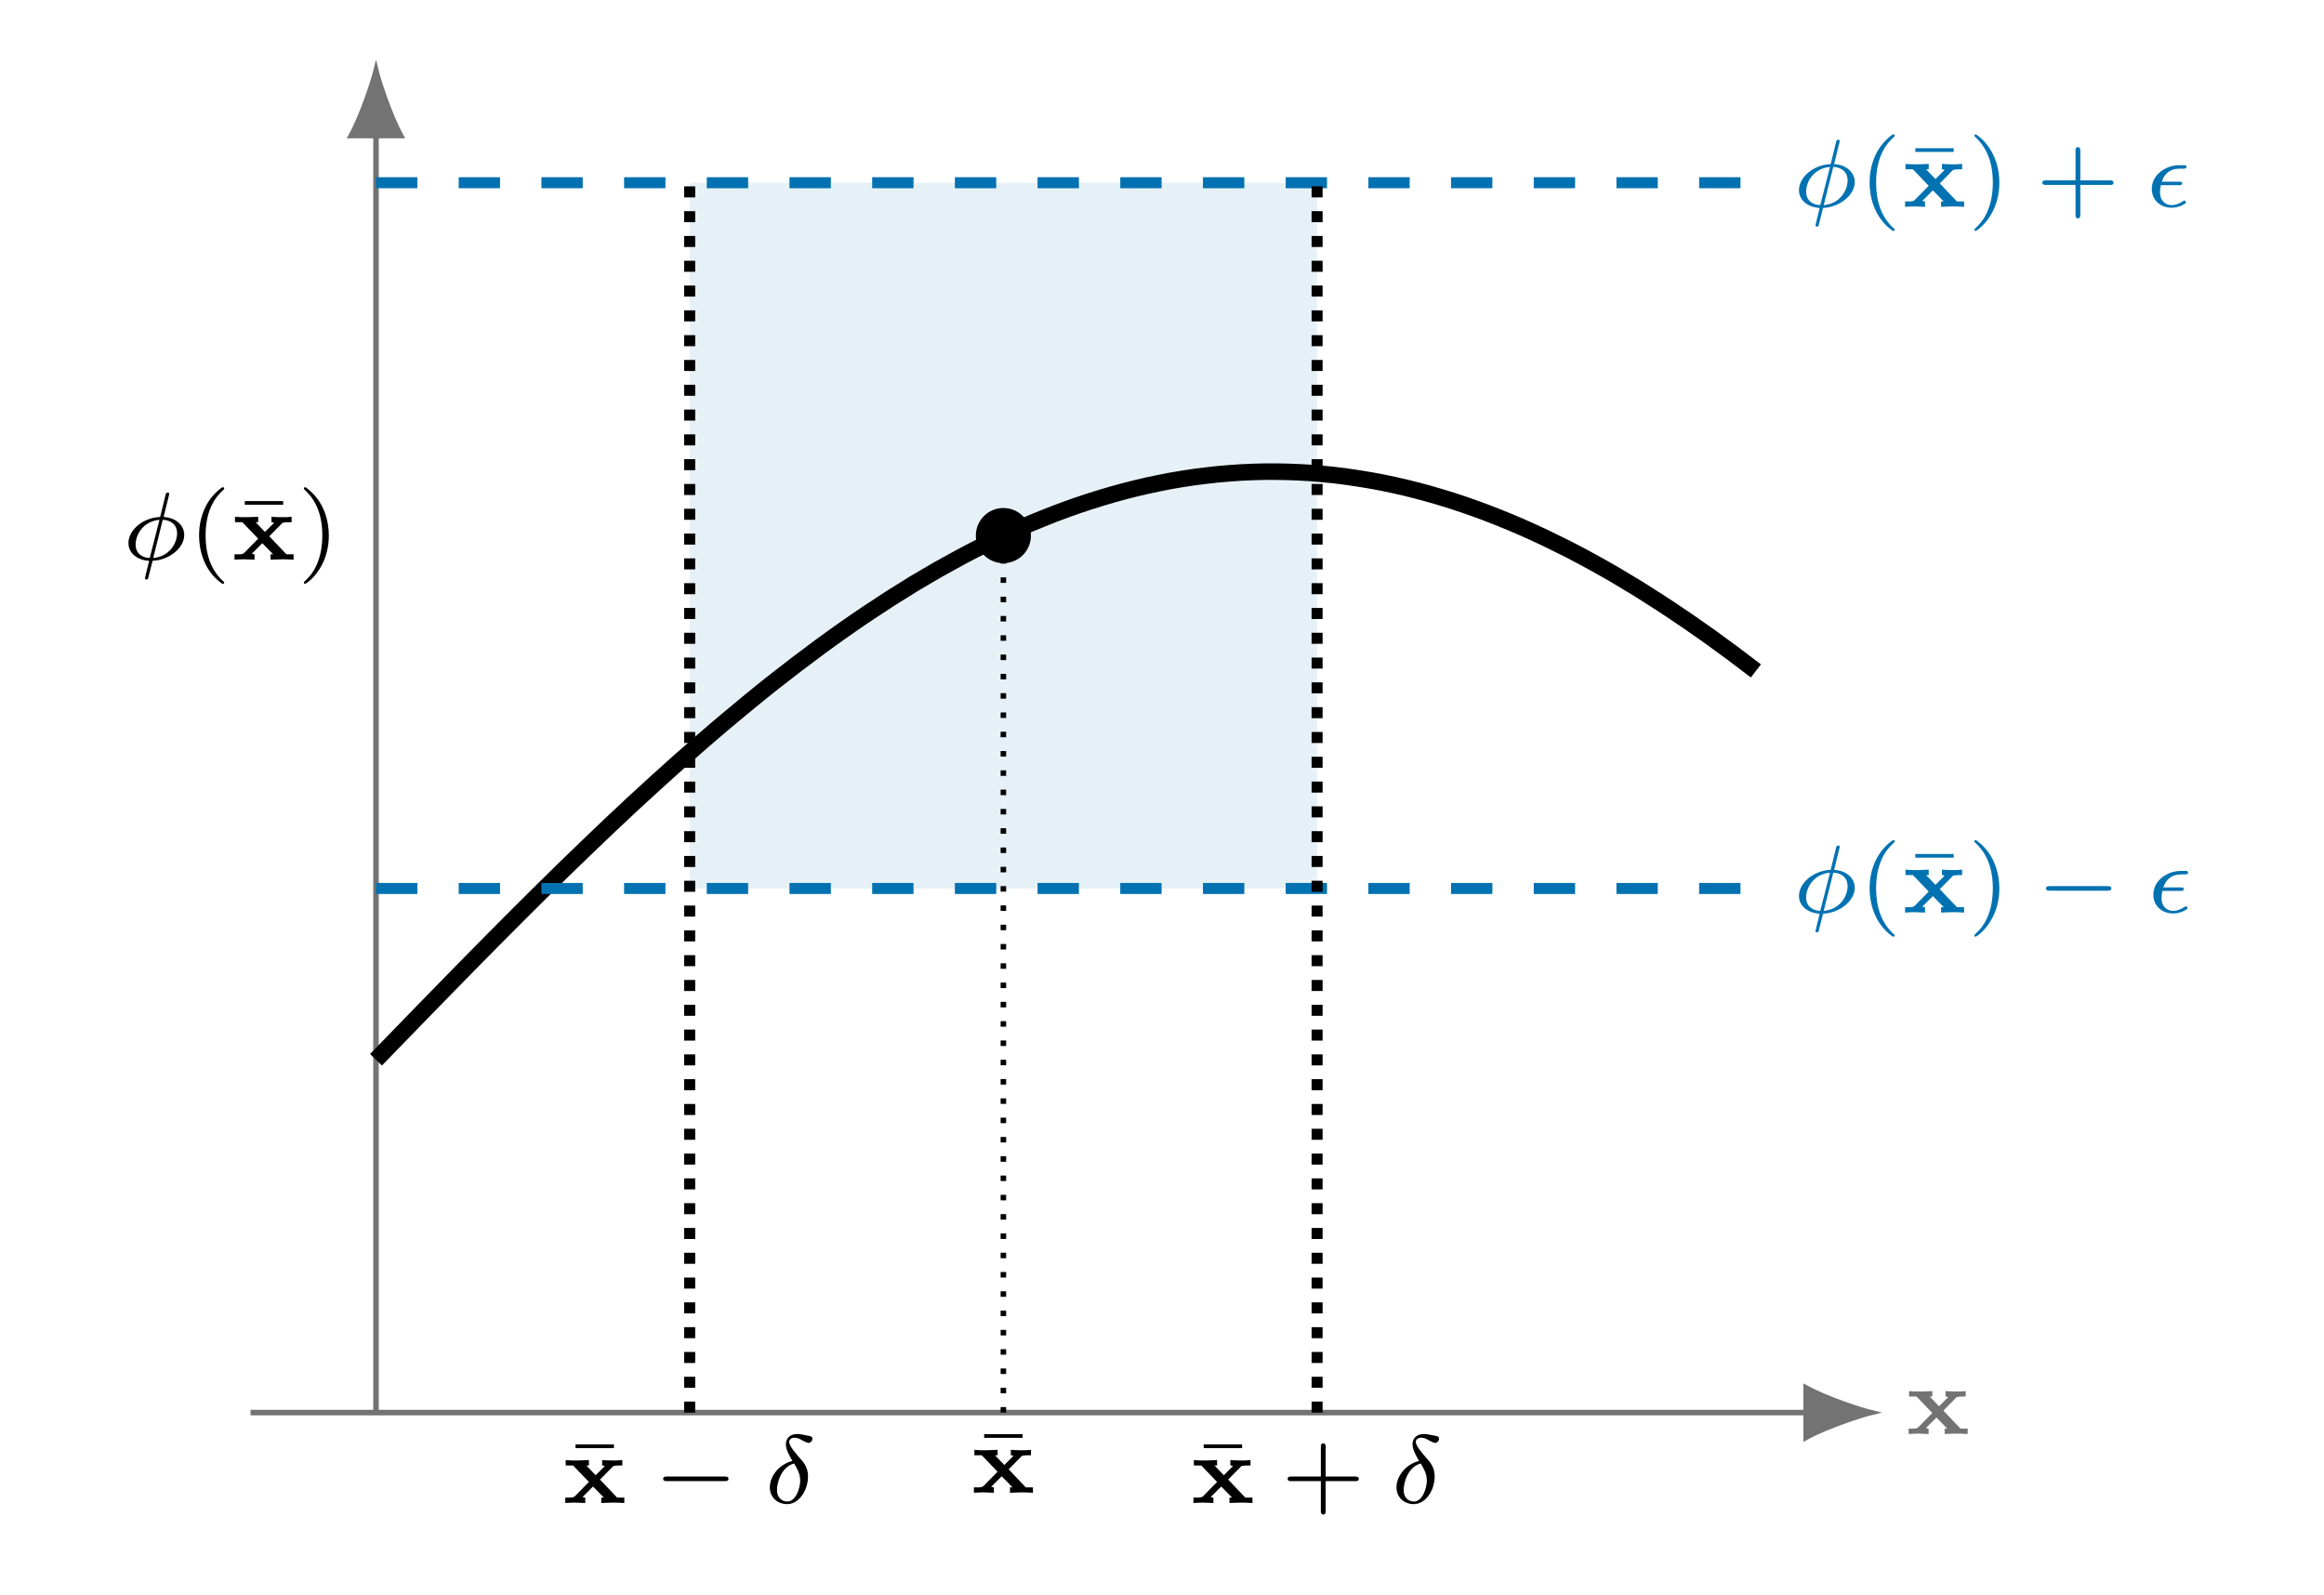
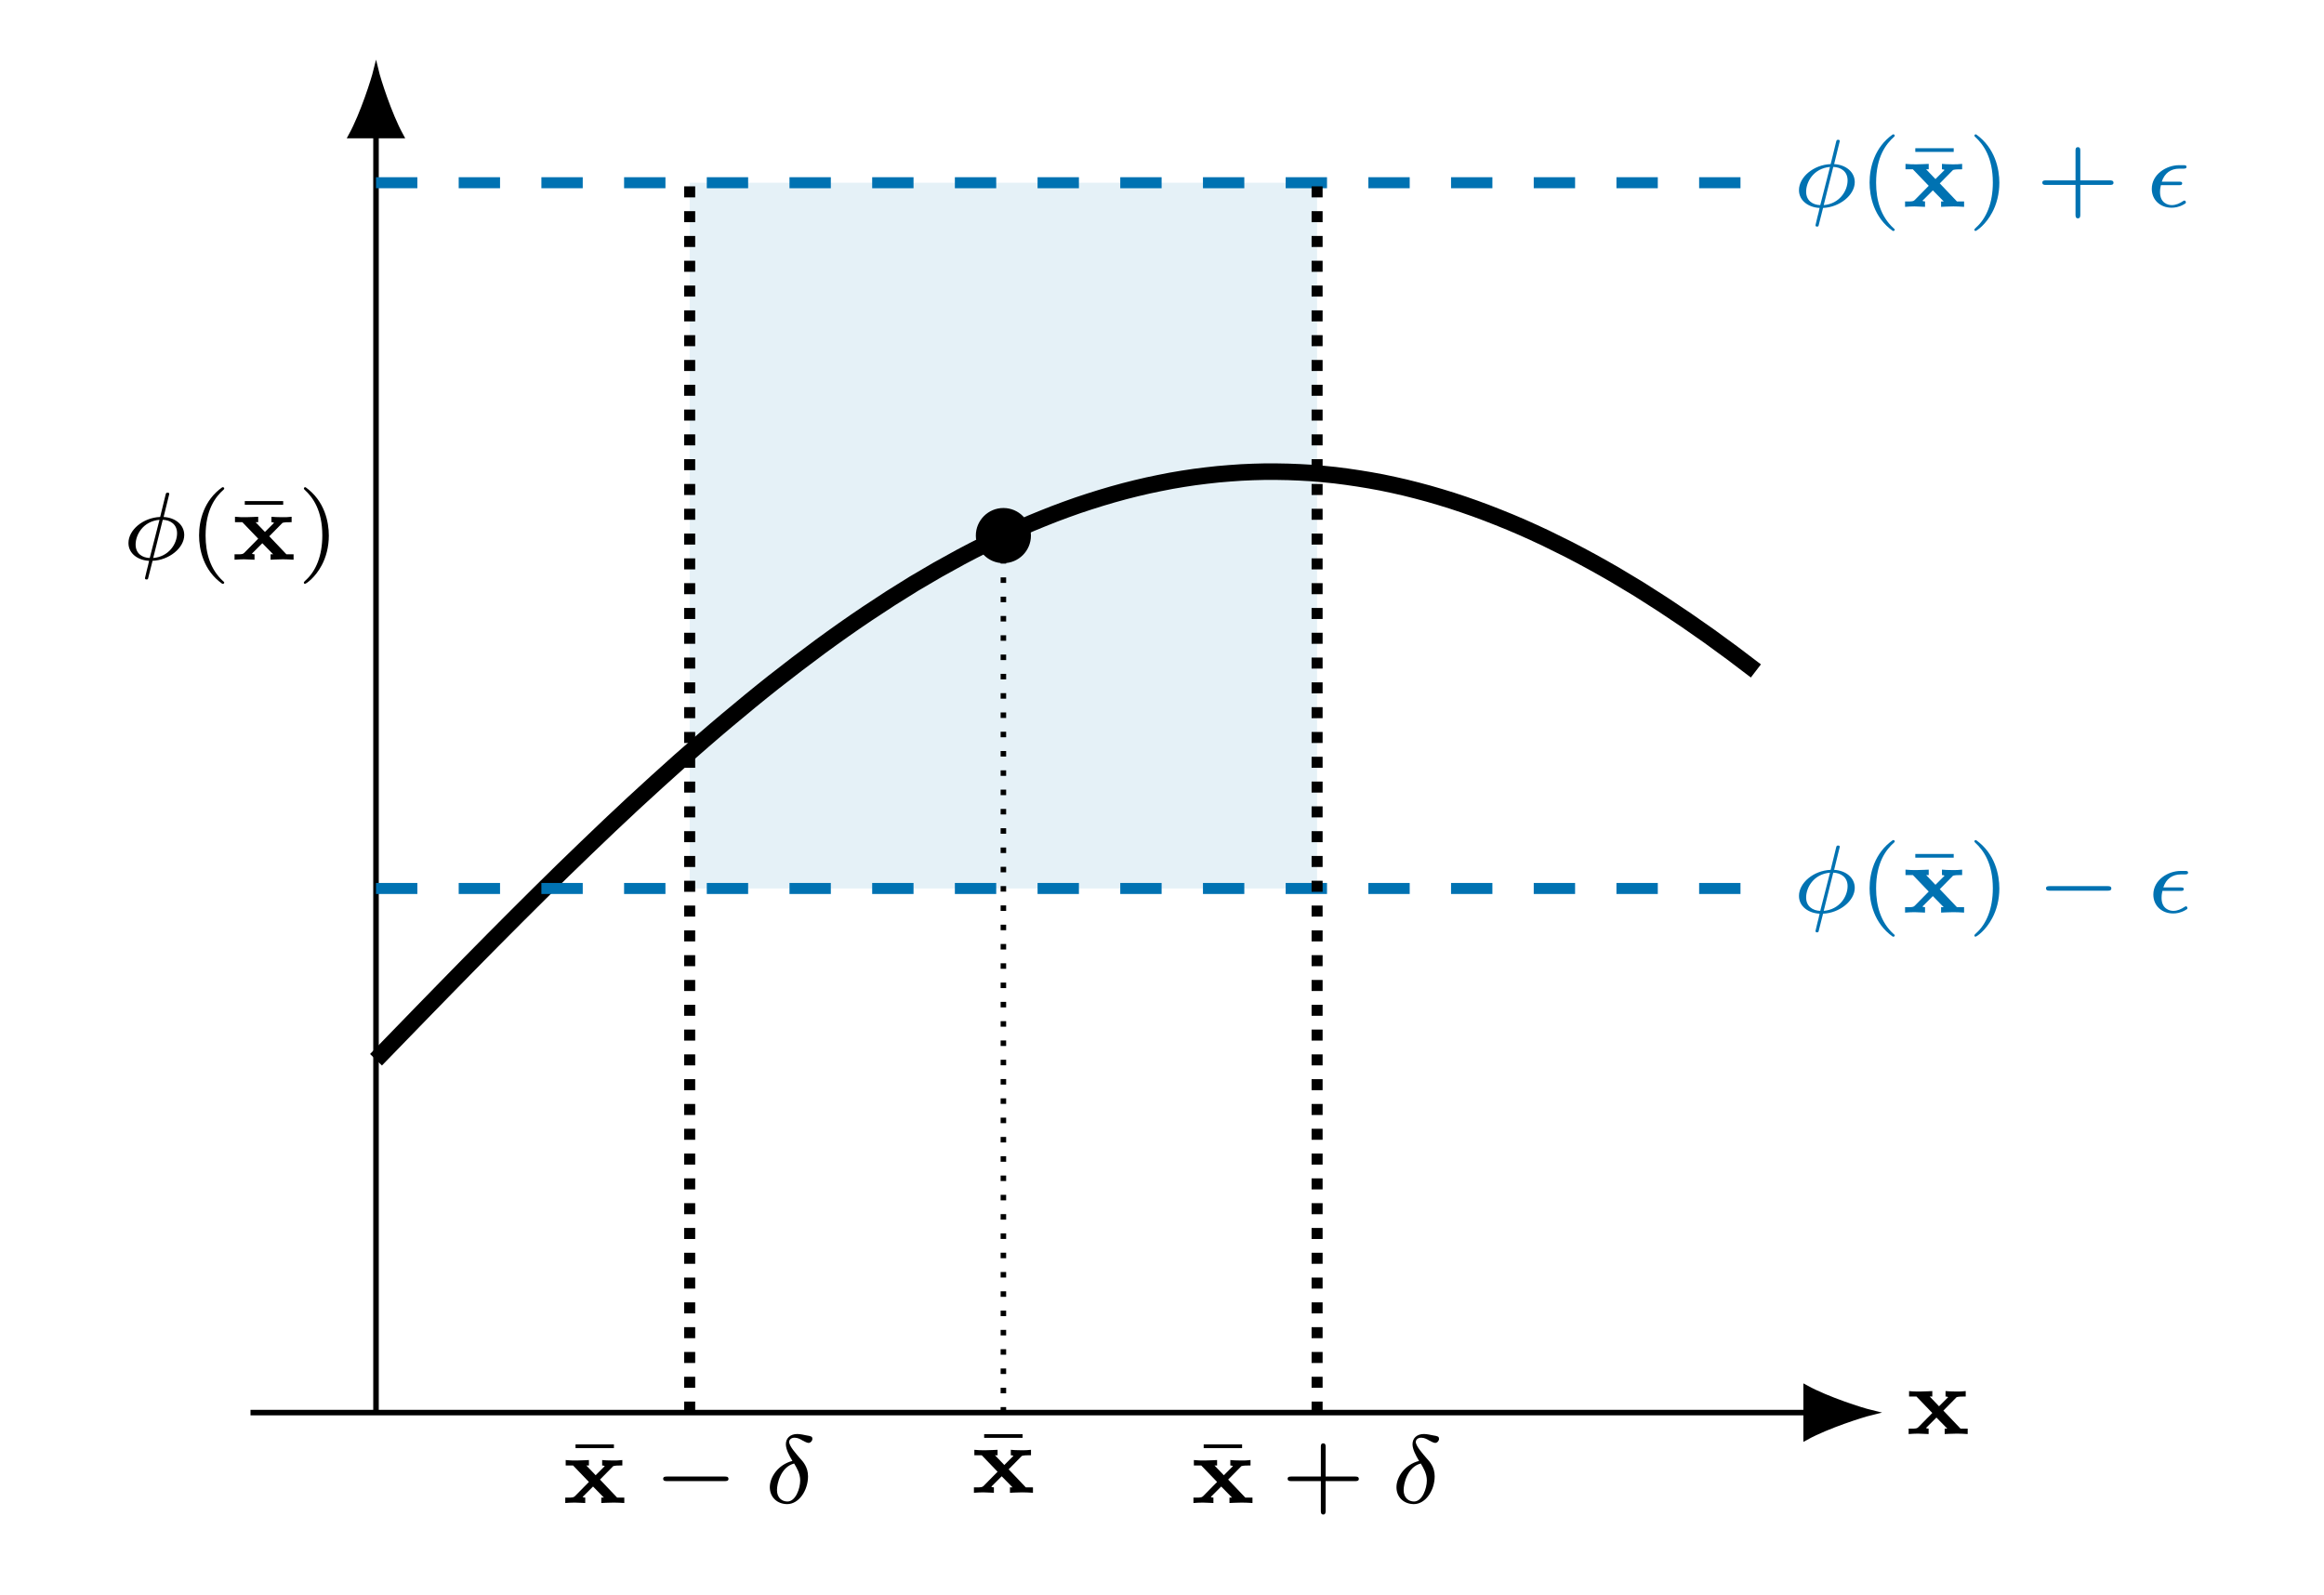
<svg xmlns="http://www.w3.org/2000/svg" xmlns:xlink="http://www.w3.org/1999/xlink" width="167.315pt" height="114.827pt" viewBox="0 0 167.315 114.827">
  <defs>
    <g>
      <g id="glyph-0-0">
        <path d="M 2.75 -1.688 L 3.703 -2.656 C 3.875 -2.703 4.047 -2.703 4.359 -2.703 L 4.359 -3.094 C 4.125 -3.062 3.906 -3.062 3.672 -3.062 C 3.438 -3.062 2.969 -3.078 2.906 -3.094 L 2.906 -2.703 C 3 -2.703 3.047 -2.688 3.094 -2.656 L 2.438 -2 L 1.766 -2.703 L 1.953 -2.703 L 1.953 -3.094 C 1.906 -3.094 1.359 -3.062 1.078 -3.062 C 0.812 -3.062 0.547 -3.062 0.281 -3.094 L 0.281 -2.703 L 0.812 -2.703 L 1.953 -1.516 L 0.953 -0.5 C 0.859 -0.422 0.844 -0.406 0.625 -0.391 C 0.516 -0.391 0.281 -0.391 0.25 -0.391 L 0.25 0 C 0.469 -0.016 0.703 -0.031 0.922 -0.031 C 1.109 -0.031 1.594 0 1.688 0 L 1.688 -0.391 C 1.578 -0.391 1.547 -0.406 1.5 -0.438 L 2.25 -1.188 L 3.031 -0.391 L 2.844 -0.391 L 2.844 0 C 2.844 0 3.406 -0.031 3.734 -0.031 C 3.984 -0.031 4.25 -0.016 4.5 0 L 4.5 -0.391 L 3.984 -0.391 Z M 2.75 -1.688 " />
      </g>
      <g id="glyph-1-0">
        <path d="M 3.359 -3.859 L 3.359 -4.125 L 0.594 -4.125 L 0.594 -3.859 Z M 3.359 -3.859 " />
      </g>
      <g id="glyph-1-1">
        <path d="M 3.219 -1.578 L 5.344 -1.578 C 5.438 -1.578 5.609 -1.578 5.609 -1.734 C 5.609 -1.906 5.438 -1.906 5.344 -1.906 L 3.219 -1.906 L 3.219 -4.047 C 3.219 -4.141 3.219 -4.297 3.047 -4.297 C 2.875 -4.297 2.875 -4.141 2.875 -4.047 L 2.875 -1.906 L 0.75 -1.906 C 0.656 -1.906 0.484 -1.906 0.484 -1.75 C 0.484 -1.578 0.641 -1.578 0.75 -1.578 L 2.875 -1.578 L 2.875 0.562 C 2.875 0.656 2.875 0.828 3.047 0.828 C 3.219 0.828 3.219 0.656 3.219 0.562 Z M 3.219 -1.578 " />
      </g>
      <g id="glyph-1-2">
        <path d="M 2.469 -5.219 C 1.141 -4.281 0.797 -2.812 0.797 -1.75 C 0.797 -0.766 1.094 0.766 2.469 1.734 C 2.531 1.734 2.609 1.734 2.609 1.641 C 2.609 1.609 2.594 1.594 2.531 1.547 C 1.609 0.703 1.266 -0.469 1.266 -1.734 C 1.266 -3.609 1.984 -4.531 2.562 -5.047 C 2.594 -5.078 2.609 -5.094 2.609 -5.125 C 2.609 -5.219 2.531 -5.219 2.469 -5.219 Z M 2.469 -5.219 " />
      </g>
      <g id="glyph-1-3">
        <path d="M 0.625 -5.219 C 0.578 -5.219 0.5 -5.219 0.5 -5.125 C 0.5 -5.094 0.516 -5.078 0.562 -5.031 C 1.156 -4.484 1.828 -3.547 1.828 -1.75 C 1.828 -0.297 1.375 0.812 0.625 1.484 C 0.5 1.609 0.5 1.609 0.5 1.641 C 0.5 1.688 0.516 1.734 0.578 1.734 C 0.672 1.734 1.328 1.266 1.781 0.406 C 2.094 -0.172 2.297 -0.922 2.297 -1.734 C 2.297 -2.719 2 -4.234 0.625 -5.219 Z M 0.625 -5.219 " />
      </g>
      <g id="glyph-2-0">
        <path d="M 5.172 -1.578 C 5.281 -1.578 5.453 -1.578 5.453 -1.734 C 5.453 -1.906 5.297 -1.906 5.172 -1.906 L 1.031 -1.906 C 0.922 -1.906 0.75 -1.906 0.75 -1.75 C 0.75 -1.578 0.906 -1.578 1.031 -1.578 Z M 5.172 -1.578 " />
      </g>
      <g id="glyph-3-0">
        <path d="M 2.047 -3.031 C 1.016 -2.766 0.422 -1.859 0.422 -1.141 C 0.422 -0.391 0.984 0.078 1.672 0.078 C 2.516 0.078 3.172 -0.906 3.172 -1.922 C 3.172 -2.594 2.812 -2.984 2.594 -3.219 C 2.344 -3.516 1.812 -4.094 1.812 -4.406 C 1.812 -4.5 1.906 -4.703 2.203 -4.703 C 2.438 -4.703 2.625 -4.594 2.781 -4.5 C 2.844 -4.469 3.094 -4.328 3.203 -4.328 C 3.359 -4.328 3.484 -4.484 3.484 -4.609 C 3.484 -4.797 3.406 -4.812 3.031 -4.875 C 2.938 -4.891 2.625 -4.969 2.406 -4.969 C 1.875 -4.969 1.578 -4.656 1.578 -4.234 C 1.578 -3.859 1.812 -3.438 2.047 -3.031 Z M 2.172 -2.844 C 2.359 -2.531 2.609 -2.125 2.609 -1.625 C 2.609 -1.047 2.281 -0.109 1.688 -0.109 C 1.312 -0.109 0.938 -0.359 0.938 -0.938 C 0.938 -1.391 1.203 -2.594 2.172 -2.844 Z M 2.172 -2.844 " />
      </g>
      <g id="glyph-3-1">
        <path d="M 3.422 -4.734 C 3.422 -4.828 3.344 -4.828 3.297 -4.828 C 3.203 -4.828 3.188 -4.797 3.156 -4.672 L 2.766 -3.078 C 1.531 -3.031 0.484 -2.141 0.484 -1.203 C 0.484 -0.422 1.203 0.047 1.969 0.078 C 1.922 0.297 1.875 0.516 1.812 0.734 C 1.734 1.062 1.672 1.312 1.672 1.328 C 1.672 1.422 1.766 1.422 1.781 1.422 C 1.891 1.422 1.891 1.391 1.922 1.25 L 2.219 0.078 C 3.406 0.031 4.5 -0.844 4.5 -1.781 C 4.5 -2.516 3.859 -3.031 3.016 -3.078 Z M 2.016 -0.125 C 1.484 -0.141 1 -0.438 1 -1.094 C 1 -1.781 1.516 -2.766 2.719 -2.875 Z M 2.953 -2.875 C 3.484 -2.859 3.984 -2.562 3.984 -1.906 C 3.984 -1.141 3.391 -0.219 2.266 -0.125 Z M 2.953 -2.875 " />
      </g>
      <g id="glyph-3-2">
        <path d="M 2.422 -1.562 C 2.531 -1.562 2.656 -1.562 2.656 -1.688 C 2.656 -1.812 2.562 -1.812 2.422 -1.812 L 1.188 -1.812 C 1.391 -2.438 1.844 -2.75 2.453 -2.75 L 2.719 -2.75 C 2.828 -2.75 2.969 -2.75 2.969 -2.875 C 2.969 -3 2.859 -3 2.734 -3 L 2.438 -3 C 1.516 -3 0.469 -2.344 0.469 -1.297 C 0.469 -0.484 1.094 0.062 1.891 0.062 C 2.109 0.062 2.406 0.031 2.766 -0.172 C 2.906 -0.25 2.922 -0.266 2.922 -0.312 C 2.922 -0.328 2.922 -0.453 2.812 -0.453 C 2.781 -0.453 2.781 -0.438 2.734 -0.422 C 2.484 -0.25 2.203 -0.125 1.906 -0.125 C 1.641 -0.125 1.062 -0.266 1.062 -1.062 C 1.062 -1.156 1.062 -1.297 1.125 -1.562 Z M 2.422 -1.562 " />
      </g>
    </g>
    <clipPath id="clip-0">
      <path clip-rule="nonzero" d="M 19 0.148 L 35 0.148 L 35 16 L 19 16 Z M 19 0.148 " />
    </clipPath>
  </defs>
  <path fill-rule="nonzero" fill="rgb(89.999%, 94.469%, 96.979%)" fill-opacity="1" d="M 49.652 63.973 L 49.652 13.156 L 94.824 13.156 L 94.824 63.973 Z M 49.652 63.973 " />
-   <path fill="none" stroke-width="0.399" stroke-linecap="butt" stroke-linejoin="miter" stroke="rgb(45%, 45%, 45%)" stroke-opacity="1" stroke-miterlimit="10" d="M -9.071 76.537 L 103.384 76.537 " transform="matrix(0.995923, 0, 0, -0.995923, 27.06918, 177.9361)" />
-   <path fill-rule="nonzero" fill="rgb(45%, 45%, 45%)" fill-opacity="1" stroke-width="0.399" stroke-linecap="butt" stroke-linejoin="miter" stroke="rgb(45%, 45%, 45%)" stroke-opacity="1" stroke-miterlimit="10" d="M 4.65 0.001 C 4.077 0.139 1.567 0.923 0.002 1.778 L 0.002 -1.779 C 1.567 -0.924 4.077 -0.14 4.65 0.001 Z M 4.65 0.001 " transform="matrix(0.995923, 0, 0, -0.995923, 130.0295, 101.7123)" />
-   <g fill="rgb(45%, 45%, 45%)" fill-opacity="1">
+   <path fill="none" stroke-width="0.399" stroke-linecap="butt" stroke-linejoin="miter" stroke="rgb(0%, 0%, 0%)" stroke-opacity="1" stroke-miterlimit="10" d="M -9.071 76.537 L 103.384 76.537 " transform="matrix(0.995923, 0, 0, -0.995923, 27.06918, 177.9361)" />
+   <path fill-rule="nonzero" fill="rgb(0%, 0%, 0%)" fill-opacity="1" stroke-width="0.399" stroke-linecap="butt" stroke-linejoin="miter" stroke="rgb(0%, 0%, 0%)" stroke-opacity="1" stroke-miterlimit="10" d="M 4.65 0.001 C 4.077 0.139 1.567 0.923 0.002 1.778 L 0.002 -1.779 C 1.567 -0.924 4.077 -0.14 4.65 0.001 Z M 4.65 0.001 " transform="matrix(0.995923, 0, 0, -0.995923, 130.0295, 101.7123)" />
+   <g fill="rgb(0%, 0%, 0%)" fill-opacity="1">
    <use xlink:href="#glyph-0-0" x="137.162" y="103.256" />
  </g>
-   <path fill="none" stroke-width="0.399" stroke-linecap="butt" stroke-linejoin="miter" stroke="rgb(45%, 45%, 45%)" stroke-opacity="1" stroke-miterlimit="10" d="M 0.001 76.537 L 0.001 168.863 " transform="matrix(0.995923, 0, 0, -0.995923, 27.06918, 177.9361)" />
-   <path fill-rule="nonzero" fill="rgb(45%, 45%, 45%)" fill-opacity="1" d="M 27.07 5.133 C 26.93 5.699 26.148 8.199 25.297 9.762 L 28.84 9.762 C 27.988 8.199 27.207 5.699 27.07 5.133 Z M 27.07 5.133 " />
+   <path fill="none" stroke-width="0.399" stroke-linecap="butt" stroke-linejoin="miter" stroke="rgb(0%, 0%, 0%)" stroke-opacity="1" stroke-miterlimit="10" d="M 0.001 76.537 L 0.001 168.863 " transform="matrix(0.995923, 0, 0, -0.995923, 27.06918, 177.9361)" />
+   <path fill-rule="nonzero" fill="rgb(0%, 0%, 0%)" fill-opacity="1" d="M 27.07 5.133 C 26.93 5.699 26.148 8.199 25.297 9.762 L 28.84 9.762 C 27.988 8.199 27.207 5.699 27.07 5.133 Z M 27.07 5.133 " />
  <g clip-path="url(#clip-0)">
-     <path fill="none" stroke-width="0.399" stroke-linecap="butt" stroke-linejoin="miter" stroke="rgb(45%, 45%, 45%)" stroke-opacity="1" stroke-miterlimit="10" d="M 4.648 -0.001 C 4.079 0.14 1.569 0.925 -0 1.78 L -0 -1.778 C 1.569 -0.923 4.079 -0.138 4.648 -0.001 Z M 4.648 -0.001 " transform="matrix(0, -0.995923, -0.995923, 0, 27.06918, 9.761491)" />
+     <path fill="none" stroke-width="0.399" stroke-linecap="butt" stroke-linejoin="miter" stroke="rgb(0%, 0%, 0%)" stroke-opacity="1" stroke-miterlimit="10" d="M 4.648 -0.001 C 4.079 0.14 1.569 0.925 -0 1.78 L -0 -1.778 C 1.569 -0.923 4.079 -0.138 4.648 -0.001 Z M 4.648 -0.001 " transform="matrix(0, -0.995923, -0.995923, 0, 27.06918, 9.761491)" />
  </g>
  <path fill="none" stroke-width="1.196" stroke-linecap="butt" stroke-linejoin="miter" stroke="rgb(0%, 0%, 0%)" stroke-opacity="1" stroke-miterlimit="10" d="M 0.001 102.047 C 0.001 102.047 1.221 103.307 1.692 103.789 C 2.158 104.271 2.911 105.048 3.382 105.53 C 3.849 106.013 4.602 106.786 5.073 107.264 C 5.539 107.746 6.292 108.515 6.763 108.99 C 7.234 109.468 7.983 110.229 8.454 110.704 C 8.924 111.178 9.673 111.932 10.144 112.402 C 10.615 112.873 11.364 113.622 11.835 114.085 C 12.305 114.548 13.058 115.289 13.525 115.748 C 13.996 116.207 14.749 116.932 15.216 117.383 C 15.686 117.834 16.439 118.552 16.906 118.999 C 17.377 119.443 18.13 120.149 18.596 120.584 C 19.067 121.015 19.82 121.71 20.287 122.133 C 20.758 122.561 21.511 123.239 21.977 123.655 C 22.448 124.071 23.201 124.734 23.672 125.138 C 24.139 125.546 24.892 126.185 25.362 126.581 C 25.829 126.977 26.582 127.601 27.053 127.985 C 27.52 128.37 28.273 128.974 28.743 129.346 C 29.21 129.715 29.963 130.299 30.434 130.656 C 30.901 131.013 31.654 131.578 32.124 131.923 C 32.591 132.264 33.344 132.81 33.815 133.139 C 34.282 133.469 35.035 133.986 35.505 134.3 C 35.976 134.614 36.725 135.108 37.196 135.41 C 37.666 135.708 38.416 136.179 38.886 136.465 C 39.357 136.748 40.106 137.187 40.577 137.457 C 41.047 137.724 41.8 138.14 42.267 138.391 C 42.738 138.642 43.491 139.034 43.958 139.266 C 44.428 139.501 45.181 139.862 45.648 140.078 C 46.119 140.293 46.872 140.627 47.339 140.827 C 47.809 141.023 48.562 141.329 49.029 141.509 C 49.5 141.69 50.253 141.964 50.72 142.125 C 51.19 142.286 51.943 142.529 52.41 142.67 C 52.881 142.815 53.634 143.031 54.105 143.153 C 54.571 143.278 55.324 143.459 55.795 143.564 C 56.262 143.666 57.015 143.819 57.486 143.906 C 57.952 143.992 58.705 144.11 59.176 144.176 C 59.643 144.239 60.396 144.329 60.866 144.376 C 61.333 144.419 62.086 144.478 62.557 144.506 C 63.024 144.533 63.777 144.557 64.247 144.565 C 64.718 144.569 65.467 144.565 65.938 144.549 C 66.409 144.537 67.158 144.498 67.628 144.467 C 68.099 144.431 68.848 144.361 69.319 144.31 C 69.79 144.255 70.539 144.153 71.009 144.078 C 71.48 144.008 72.233 143.874 72.7 143.784 C 73.171 143.69 73.924 143.525 74.39 143.415 C 74.861 143.302 75.614 143.106 76.081 142.976 C 76.552 142.843 77.305 142.619 77.771 142.47 C 78.242 142.321 78.995 142.062 79.462 141.894 C 79.933 141.725 80.686 141.439 81.152 141.25 C 81.623 141.066 82.376 140.752 82.847 140.544 C 83.313 140.34 84.067 139.995 84.537 139.772 C 85.004 139.548 85.757 139.175 86.228 138.936 C 86.694 138.697 87.448 138.297 87.918 138.038 C 88.385 137.783 89.138 137.355 89.609 137.081 C 90.075 136.806 90.829 136.355 91.299 136.065 C 91.766 135.775 92.519 135.292 92.99 134.986 C 93.456 134.681 94.209 134.178 94.68 133.857 C 95.151 133.535 95.9 133.01 96.371 132.676 C 96.841 132.339 97.59 131.79 98.061 131.441 C 98.532 131.092 99.752 130.158 99.752 130.158 " transform="matrix(0.995923, 0, 0, -0.995923, 27.06918, 177.9361)" />
  <path fill="none" stroke-width="0.797" stroke-linecap="butt" stroke-linejoin="miter" stroke="rgb(0%, 44.707%, 69.803%)" stroke-opacity="1" stroke-dasharray="2.989 2.989" stroke-miterlimit="10" d="M 0.001 165.454 L 99.783 165.454 " transform="matrix(0.995923, 0, 0, -0.995923, 27.06918, 177.9361)" />
  <path fill="none" stroke-width="0.797" stroke-linecap="butt" stroke-linejoin="miter" stroke="rgb(0%, 44.707%, 69.803%)" stroke-opacity="1" stroke-dasharray="2.989 2.989" stroke-miterlimit="10" d="M 0.001 114.43 L 99.783 114.43 " transform="matrix(0.995923, 0, 0, -0.995923, 27.06918, 177.9361)" />
  <path fill="none" stroke-width="0.797" stroke-linecap="butt" stroke-linejoin="miter" stroke="rgb(0%, 0%, 0%)" stroke-opacity="1" stroke-dasharray="0.797 0.996" stroke-miterlimit="10" d="M 22.676 76.537 L 22.676 165.454 " transform="matrix(0.995923, 0, 0, -0.995923, 27.06918, 177.9361)" />
  <path fill="none" stroke-width="0.797" stroke-linecap="butt" stroke-linejoin="miter" stroke="rgb(0%, 0%, 0%)" stroke-opacity="1" stroke-dasharray="0.797 0.996" stroke-miterlimit="10" d="M 68.032 76.537 L 68.032 165.454 " transform="matrix(0.995923, 0, 0, -0.995923, 27.06918, 177.9361)" />
  <path fill-rule="nonzero" fill="rgb(0%, 0%, 0%)" fill-opacity="1" stroke-width="0.399" stroke-linecap="butt" stroke-linejoin="miter" stroke="rgb(0%, 0%, 0%)" stroke-opacity="1" stroke-miterlimit="10" d="M 47.146 139.944 C 47.146 140.933 46.346 141.737 45.354 141.737 C 44.366 141.737 43.562 140.933 43.562 139.944 C 43.562 138.952 44.366 138.148 45.354 138.148 C 46.346 138.148 47.146 138.952 47.146 139.944 Z M 47.146 139.944 " transform="matrix(0.995923, 0, 0, -0.995923, 27.06918, 177.9361)" />
  <path fill="none" stroke-width="0.399" stroke-linecap="butt" stroke-linejoin="miter" stroke="rgb(0%, 0%, 0%)" stroke-opacity="1" stroke-dasharray="0.399 0.996" stroke-miterlimit="10" d="M 45.354 76.537 L 45.354 139.944 " transform="matrix(0.995923, 0, 0, -0.995923, 27.06918, 177.9361)" />
  <g fill="rgb(0%, 0%, 0%)" fill-opacity="1">
    <use xlink:href="#glyph-1-0" x="70.26" y="107.388" />
  </g>
  <g fill="rgb(0%, 0%, 0%)" fill-opacity="1">
    <use xlink:href="#glyph-0-0" x="69.867" y="107.485" />
  </g>
  <g fill="rgb(0%, 0%, 0%)" fill-opacity="1">
    <use xlink:href="#glyph-1-0" x="40.84" y="108.126" />
  </g>
  <g fill="rgb(0%, 0%, 0%)" fill-opacity="1">
    <use xlink:href="#glyph-0-0" x="40.446" y="108.222" />
  </g>
  <g fill="rgb(0%, 0%, 0%)" fill-opacity="1">
    <use xlink:href="#glyph-2-0" x="46.994" y="108.222" />
  </g>
  <g fill="rgb(0%, 0%, 0%)" fill-opacity="1">
    <use xlink:href="#glyph-3-0" x="55.001" y="108.222" />
  </g>
  <g fill="rgb(0%, 0%, 0%)" fill-opacity="1">
    <use xlink:href="#glyph-1-0" x="86.065" y="108.126" />
  </g>
  <g fill="rgb(0%, 0%, 0%)" fill-opacity="1">
    <use xlink:href="#glyph-0-0" x="85.671" y="108.222" />
  </g>
  <g fill="rgb(0%, 0%, 0%)" fill-opacity="1">
    <use xlink:href="#glyph-1-1" x="92.219" y="108.222" />
  </g>
  <g fill="rgb(0%, 0%, 0%)" fill-opacity="1">
    <use xlink:href="#glyph-3-0" x="100.116" y="108.222" />
  </g>
  <g fill="rgb(0%, 0%, 0%)" fill-opacity="1">
    <use xlink:href="#glyph-3-1" x="8.764" y="40.302" />
  </g>
  <g fill="rgb(0%, 0%, 0%)" fill-opacity="1">
    <use xlink:href="#glyph-1-2" x="13.535" y="40.302" />
  </g>
  <g fill="rgb(0%, 0%, 0%)" fill-opacity="1">
    <use xlink:href="#glyph-1-0" x="17.029" y="40.205" />
  </g>
  <g fill="rgb(0%, 0%, 0%)" fill-opacity="1">
    <use xlink:href="#glyph-0-0" x="16.636" y="40.302" />
  </g>
  <g fill="rgb(0%, 0%, 0%)" fill-opacity="1">
    <use xlink:href="#glyph-1-3" x="21.377" y="40.302" />
  </g>
  <g fill="rgb(0%, 44.707%, 69.803%)" fill-opacity="1">
    <use xlink:href="#glyph-3-1" x="129.032" y="14.894" />
  </g>
  <g fill="rgb(0%, 44.707%, 69.803%)" fill-opacity="1">
    <use xlink:href="#glyph-1-2" x="133.803" y="14.894" />
  </g>
  <g fill="rgb(0%, 44.707%, 69.803%)" fill-opacity="1">
    <use xlink:href="#glyph-1-0" x="137.297" y="14.797" />
  </g>
  <g fill="rgb(0%, 44.707%, 69.803%)" fill-opacity="1">
    <use xlink:href="#glyph-0-0" x="136.904" y="14.894" />
  </g>
  <g fill="rgb(0%, 44.707%, 69.803%)" fill-opacity="1">
    <use xlink:href="#glyph-1-3" x="141.645" y="14.894" />
  </g>
  <g fill="rgb(0%, 44.707%, 69.803%)" fill-opacity="1">
    <use xlink:href="#glyph-1-1" x="146.551" y="14.894" />
  </g>
  <g fill="rgb(0%, 44.707%, 69.803%)" fill-opacity="1">
    <use xlink:href="#glyph-3-2" x="154.448" y="14.894" />
  </g>
  <g fill="rgb(0%, 44.707%, 69.803%)" fill-opacity="1">
    <use xlink:href="#glyph-3-1" x="129.032" y="65.71" />
  </g>
  <g fill="rgb(0%, 44.707%, 69.803%)" fill-opacity="1">
    <use xlink:href="#glyph-1-2" x="133.803" y="65.71" />
  </g>
  <g fill="rgb(0%, 44.707%, 69.803%)" fill-opacity="1">
    <use xlink:href="#glyph-1-0" x="137.297" y="65.614" />
  </g>
  <g fill="rgb(0%, 44.707%, 69.803%)" fill-opacity="1">
    <use xlink:href="#glyph-0-0" x="136.904" y="65.71" />
  </g>
  <g fill="rgb(0%, 44.707%, 69.803%)" fill-opacity="1">
    <use xlink:href="#glyph-1-3" x="141.645" y="65.71" />
  </g>
  <g fill="rgb(0%, 44.707%, 69.803%)" fill-opacity="1">
    <use xlink:href="#glyph-2-0" x="146.551" y="65.71" />
  </g>
  <g fill="rgb(0%, 44.707%, 69.803%)" fill-opacity="1">
    <use xlink:href="#glyph-3-2" x="154.559" y="65.71" />
  </g>
</svg>
